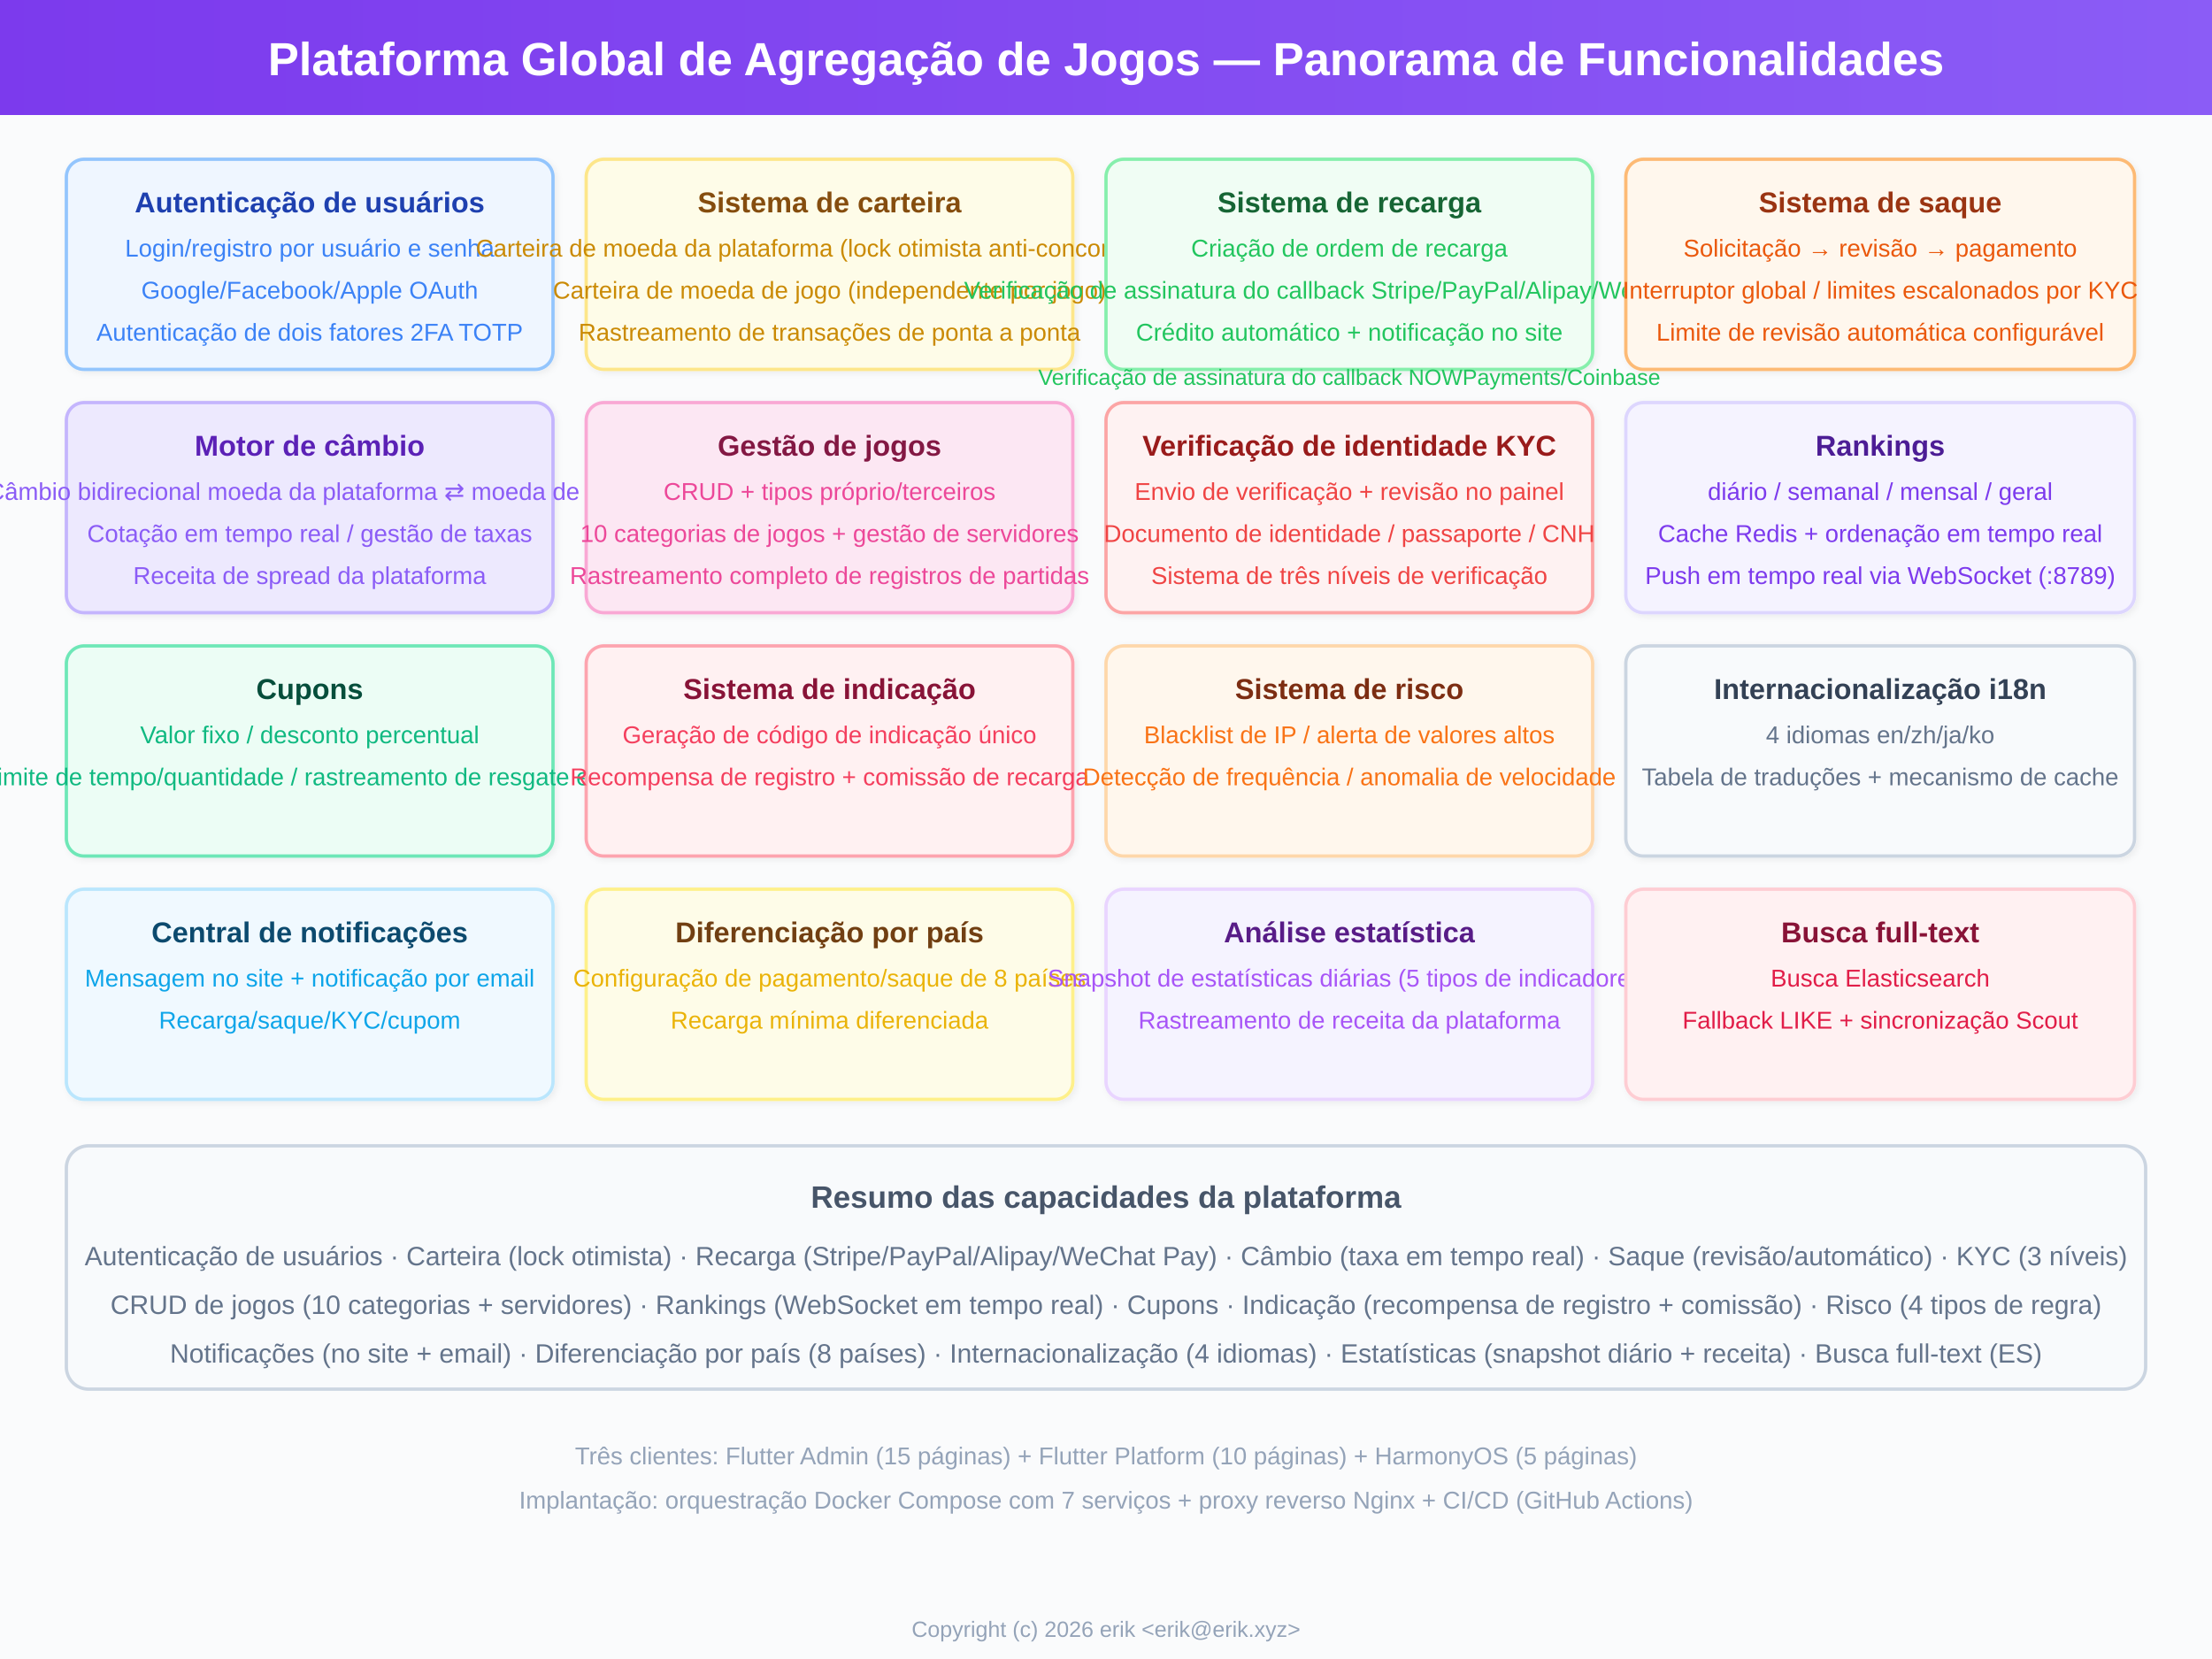
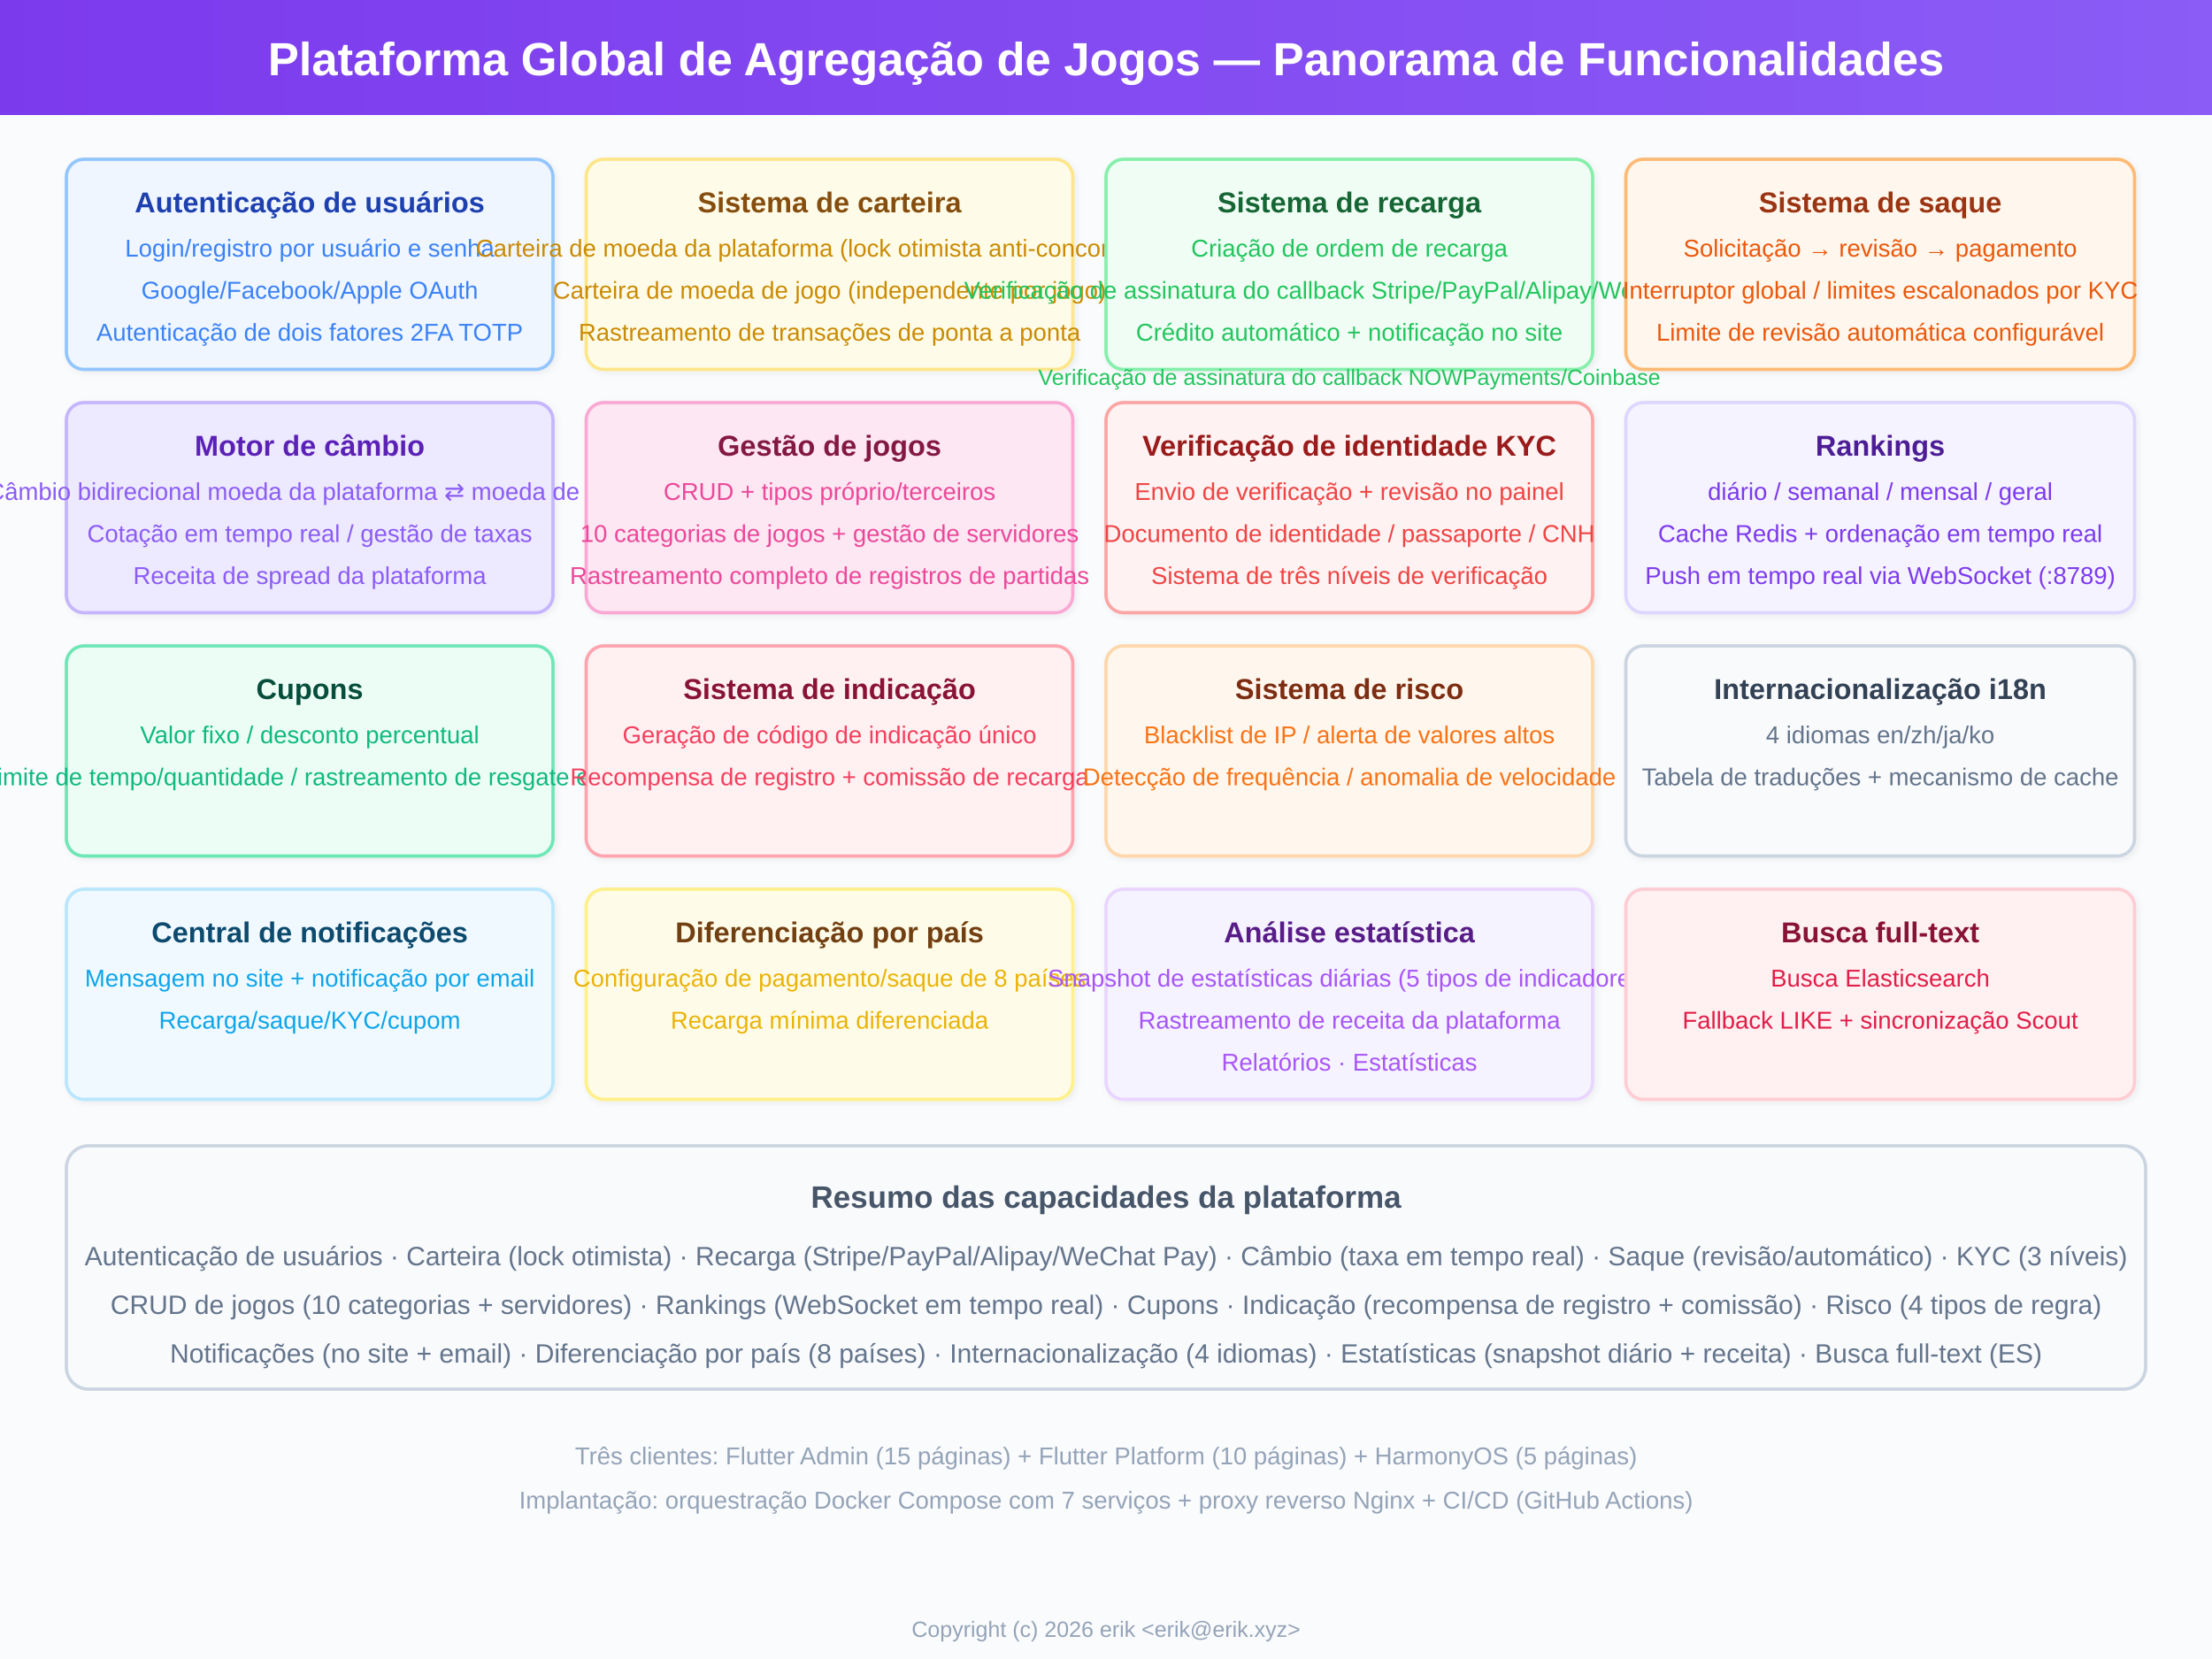
<svg xmlns="http://www.w3.org/2000/svg" viewBox="0 0 1000 750" font-family="Arial, 'Noto Sans SC', 'Noto Sans', sans-serif">
  <defs>
    <linearGradient id="hd" x1="0" y1="0" x2="1" y2="0">
      <stop offset="0%" stop-color="#7c3aed" />
      <stop offset="100%" stop-color="#8b5cf6" />
    </linearGradient>
    <filter id="sh">
      <feDropShadow dx="1" dy="1" stdDeviation="1.5" flood-opacity=".06" />
    </filter>
  </defs>
  <rect width="1000" height="750" fill="#fafbfc" />
  <rect x="0" y="0" width="1000" height="52" fill="url(#hd)" />
  <text x="500" y="34" text-anchor="middle" fill="#fff" font-size="21" font-weight="bold">Plataforma Global de Agregação de Jogos — Panorama de Funcionalidades</text>
  <rect x="30" y="72" width="220" height="95" rx="8" fill="#eff6ff" stroke="#93c5fd" stroke-width="1.5" filter="url(#sh)" />
  <text x="140" y="96" text-anchor="middle" fill="#1e40af" font-size="13" font-weight="bold">Autenticação de usuários</text>
  <text x="140" y="116" text-anchor="middle" fill="#3b82f6" font-size="11">Login/registro por usuário e senha</text>
  <text x="140" y="135" text-anchor="middle" fill="#3b82f6" font-size="11">Google/Facebook/Apple OAuth</text>
  <text x="140" y="154" text-anchor="middle" fill="#3b82f6" font-size="11">Autenticação de dois fatores 2FA TOTP</text>
  <rect x="265" y="72" width="220" height="95" rx="8" fill="#fefce8" stroke="#fde68a" stroke-width="1.5" filter="url(#sh)" />
  <text x="375" y="96" text-anchor="middle" fill="#854d0e" font-size="13" font-weight="bold">Sistema de carteira</text>
  <text x="375" y="116" text-anchor="middle" fill="#ca8a04" font-size="11">Carteira de moeda da plataforma (lock otimista anti-concorrência)</text>
  <text x="375" y="135" text-anchor="middle" fill="#ca8a04" font-size="11">Carteira de moeda de jogo (independente por jogo)</text>
  <text x="375" y="154" text-anchor="middle" fill="#ca8a04" font-size="11">Rastreamento de transações de ponta a ponta</text>
  <rect x="500" y="72" width="220" height="95" rx="8" fill="#f0fdf4" stroke="#86efac" stroke-width="1.5" filter="url(#sh)" />
  <text x="610" y="96" text-anchor="middle" fill="#166534" font-size="13" font-weight="bold">Sistema de recarga</text>
  <text x="610" y="116" text-anchor="middle" fill="#22c55e" font-size="11">Criação de ordem de recarga</text>
  <text x="610" y="135" text-anchor="middle" fill="#22c55e" font-size="11">Verificação de assinatura do callback Stripe/PayPal/Alipay/WeChat Pay</text>
  <text x="610" y="174" text-anchor="middle" fill="#22c55e" font-size="10">Verificação de assinatura do callback NOWPayments/Coinbase</text>
  <text x="610" y="154" text-anchor="middle" fill="#22c55e" font-size="11">Crédito automático + notificação no site</text>
  <rect x="735" y="72" width="230" height="95" rx="8" fill="#fff7ed" stroke="#fdba74" stroke-width="1.5" filter="url(#sh)" />
  <text x="850" y="96" text-anchor="middle" fill="#9a3412" font-size="13" font-weight="bold">Sistema de saque</text>
  <text x="850" y="116" text-anchor="middle" fill="#ea580c" font-size="11">Solicitação → revisão → pagamento</text>
  <text x="850" y="135" text-anchor="middle" fill="#ea580c" font-size="11">Interruptor global / limites escalonados por KYC</text>
  <text x="850" y="154" text-anchor="middle" fill="#ea580c" font-size="11">Limite de revisão automática configurável</text>
  <rect x="30" y="182" width="220" height="95" rx="8" fill="#ede9fe" stroke="#c4b5fd" stroke-width="1.5" filter="url(#sh)" />
  <text x="140" y="206" text-anchor="middle" fill="#5b21b6" font-size="13" font-weight="bold">Motor de câmbio</text>
  <text x="140" y="226" text-anchor="middle" fill="#8b5cf6" font-size="11">Câmbio bidirecional moeda da plataforma ⇄ moeda de jogo</text>
  <text x="140" y="245" text-anchor="middle" fill="#8b5cf6" font-size="11">Cotação em tempo real / gestão de taxas</text>
  <text x="140" y="264" text-anchor="middle" fill="#8b5cf6" font-size="11">Receita de spread da plataforma</text>
  <rect x="265" y="182" width="220" height="95" rx="8" fill="#fce7f3" stroke="#f9a8d4" stroke-width="1.5" filter="url(#sh)" />
  <text x="375" y="206" text-anchor="middle" fill="#831843" font-size="13" font-weight="bold">Gestão de jogos</text>
  <text x="375" y="226" text-anchor="middle" fill="#ec4899" font-size="11">CRUD + tipos próprio/terceiros</text>
  <text x="375" y="245" text-anchor="middle" fill="#ec4899" font-size="11">10 categorias de jogos + gestão de servidores</text>
  <text x="375" y="264" text-anchor="middle" fill="#ec4899" font-size="11">Rastreamento completo de registros de partidas</text>
  <rect x="500" y="182" width="220" height="95" rx="8" fill="#fef2f2" stroke="#fca5a5" stroke-width="1.5" filter="url(#sh)" />
  <text x="610" y="206" text-anchor="middle" fill="#991b1b" font-size="13" font-weight="bold">Verificação de identidade KYC</text>
  <text x="610" y="226" text-anchor="middle" fill="#ef4444" font-size="11">Envio de verificação + revisão no painel</text>
  <text x="610" y="245" text-anchor="middle" fill="#ef4444" font-size="11">Documento de identidade / passaporte / CNH</text>
  <text x="610" y="264" text-anchor="middle" fill="#ef4444" font-size="11">Sistema de três níveis de verificação</text>
  <rect x="735" y="182" width="230" height="95" rx="8" fill="#f5f3ff" stroke="#ddd6fe" stroke-width="1.5" filter="url(#sh)" />
  <text x="850" y="206" text-anchor="middle" fill="#4c1d95" font-size="13" font-weight="bold">Rankings</text>
  <text x="850" y="226" text-anchor="middle" fill="#7c3aed" font-size="11">diário / semanal / mensal / geral</text>
  <text x="850" y="245" text-anchor="middle" fill="#7c3aed" font-size="11">Cache Redis + ordenação em tempo real</text>
  <text x="850" y="264" text-anchor="middle" fill="#7c3aed" font-size="11">Push em tempo real via WebSocket (:8789)</text>
  <rect x="30" y="292" width="220" height="95" rx="8" fill="#ecfdf5" stroke="#6ee7b7" stroke-width="1.5" filter="url(#sh)" />
  <text x="140" y="316" text-anchor="middle" fill="#064e3b" font-size="13" font-weight="bold">Cupons</text>
  <text x="140" y="336" text-anchor="middle" fill="#10b981" font-size="11">Valor fixo / desconto percentual</text>
  <text x="140" y="355" text-anchor="middle" fill="#10b981" font-size="11">Limite de tempo/quantidade / rastreamento de resgate e uso</text>
  <rect x="265" y="292" width="220" height="95" rx="8" fill="#fff1f2" stroke="#fda4af" stroke-width="1.5" filter="url(#sh)" />
  <text x="375" y="316" text-anchor="middle" fill="#881337" font-size="13" font-weight="bold">Sistema de indicação</text>
  <text x="375" y="336" text-anchor="middle" fill="#f43f5e" font-size="11">Geração de código de indicação único</text>
  <text x="375" y="355" text-anchor="middle" fill="#f43f5e" font-size="11">Recompensa de registro + comissão de recarga</text>
  <rect x="500" y="292" width="220" height="95" rx="8" fill="#fff7ed" stroke="#fed7aa" stroke-width="1.5" filter="url(#sh)" />
  <text x="610" y="316" text-anchor="middle" fill="#7c2d12" font-size="13" font-weight="bold">Sistema de risco</text>
  <text x="610" y="336" text-anchor="middle" fill="#f97316" font-size="11">Blacklist de IP / alerta de valores altos</text>
  <text x="610" y="355" text-anchor="middle" fill="#f97316" font-size="11">Detecção de frequência / anomalia de velocidade</text>
  <rect x="735" y="292" width="230" height="95" rx="8" fill="#f8fafc" stroke="#cbd5e1" stroke-width="1.5" filter="url(#sh)" />
  <text x="850" y="316" text-anchor="middle" fill="#334155" font-size="13" font-weight="bold">Internacionalização i18n</text>
  <text x="850" y="336" text-anchor="middle" fill="#64748b" font-size="11">4 idiomas en/zh/ja/ko</text>
  <text x="850" y="355" text-anchor="middle" fill="#64748b" font-size="11">Tabela de traduções + mecanismo de cache</text>
  <rect x="30" y="402" width="220" height="95" rx="8" fill="#f0f9ff" stroke="#bae6fd" stroke-width="1.5" filter="url(#sh)" />
  <text x="140" y="426" text-anchor="middle" fill="#0c4a6e" font-size="13" font-weight="bold">Central de notificações</text>
  <text x="140" y="446" text-anchor="middle" fill="#0ea5e9" font-size="11">Mensagem no site + notificação por email</text>
  <text x="140" y="465" text-anchor="middle" fill="#0ea5e9" font-size="11">Recarga/saque/KYC/cupom</text>
  <rect x="265" y="402" width="220" height="95" rx="8" fill="#fefce8" stroke="#fef08a" stroke-width="1.5" filter="url(#sh)" />
  <text x="375" y="426" text-anchor="middle" fill="#713f12" font-size="13" font-weight="bold">Diferenciação por país</text>
  <text x="375" y="446" text-anchor="middle" fill="#eab308" font-size="11">Configuração de pagamento/saque de 8 países</text>
  <text x="375" y="465" text-anchor="middle" fill="#eab308" font-size="11">Recarga mínima diferenciada</text>
  <rect x="500" y="402" width="220" height="95" rx="8" fill="#f5f3ff" stroke="#e9d5ff" stroke-width="1.5" filter="url(#sh)" />
  <text x="610" y="426" text-anchor="middle" fill="#581c87" font-size="13" font-weight="bold">Análise estatística</text>
  <text x="610" y="446" text-anchor="middle" fill="#a855f7" font-size="11">Snapshot de estatísticas diárias (5 tipos de indicadores)</text>
  <text x="610" y="465" text-anchor="middle" fill="#a855f7" font-size="11">Rastreamento de receita da plataforma</text>
+   <text x="610" y="484" text-anchor="middle" fill="#a855f7" font-size="11">Relatórios · Estatísticas</text>
  <rect x="735" y="402" width="230" height="95" rx="8" fill="#fff1f2" stroke="#fecdd3" stroke-width="1.5" filter="url(#sh)" />
  <text x="850" y="426" text-anchor="middle" fill="#881337" font-size="13" font-weight="bold">Busca full-text</text>
  <text x="850" y="446" text-anchor="middle" fill="#e11d48" font-size="11">Busca Elasticsearch</text>
  <text x="850" y="465" text-anchor="middle" fill="#e11d48" font-size="11">Fallback LIKE + sincronização Scout</text>
  <rect x="30" y="518" width="940" height="110" rx="10" fill="#f8fafc" stroke="#cbd5e1" stroke-width="1.5" />
  <text x="500" y="546" text-anchor="middle" fill="#475569" font-size="14" font-weight="bold">Resumo das capacidades da plataforma</text>
  <text x="500" y="572" text-anchor="middle" fill="#64748b" font-size="12">Autenticação de usuários · Carteira (lock otimista) · Recarga (Stripe/PayPal/Alipay/WeChat Pay) · Câmbio (taxa em tempo real) · Saque (revisão/automático) · KYC (3 níveis)</text>
  <text x="500" y="594" text-anchor="middle" fill="#64748b" font-size="12">CRUD de jogos (10 categorias + servidores) · Rankings (WebSocket em tempo real) · Cupons · Indicação (recompensa de registro + comissão) · Risco (4 tipos de regra)</text>
  <text x="500" y="616" text-anchor="middle" fill="#64748b" font-size="12">Notificações (no site + email) · Diferenciação por país (8 países) · Internacionalização (4 idiomas) · Estatísticas (snapshot diário + receita) · Busca full-text (ES)</text>
  <text x="500" y="662" text-anchor="middle" fill="#94a3b8" font-size="11">Três clientes: Flutter Admin (15 páginas) + Flutter Platform (10 páginas) + HarmonyOS (5 páginas)</text>
  <text x="500" y="682" text-anchor="middle" fill="#94a3b8" font-size="11">Implantação: orquestração Docker Compose com 7 serviços + proxy reverso Nginx + CI/CD (GitHub Actions)</text>
  <text x="500" y="740" text-anchor="middle" fill="#94a3b8" font-size="10">Copyright (c) 2026 erik &lt;erik@erik.xyz&gt;</text>
</svg>
